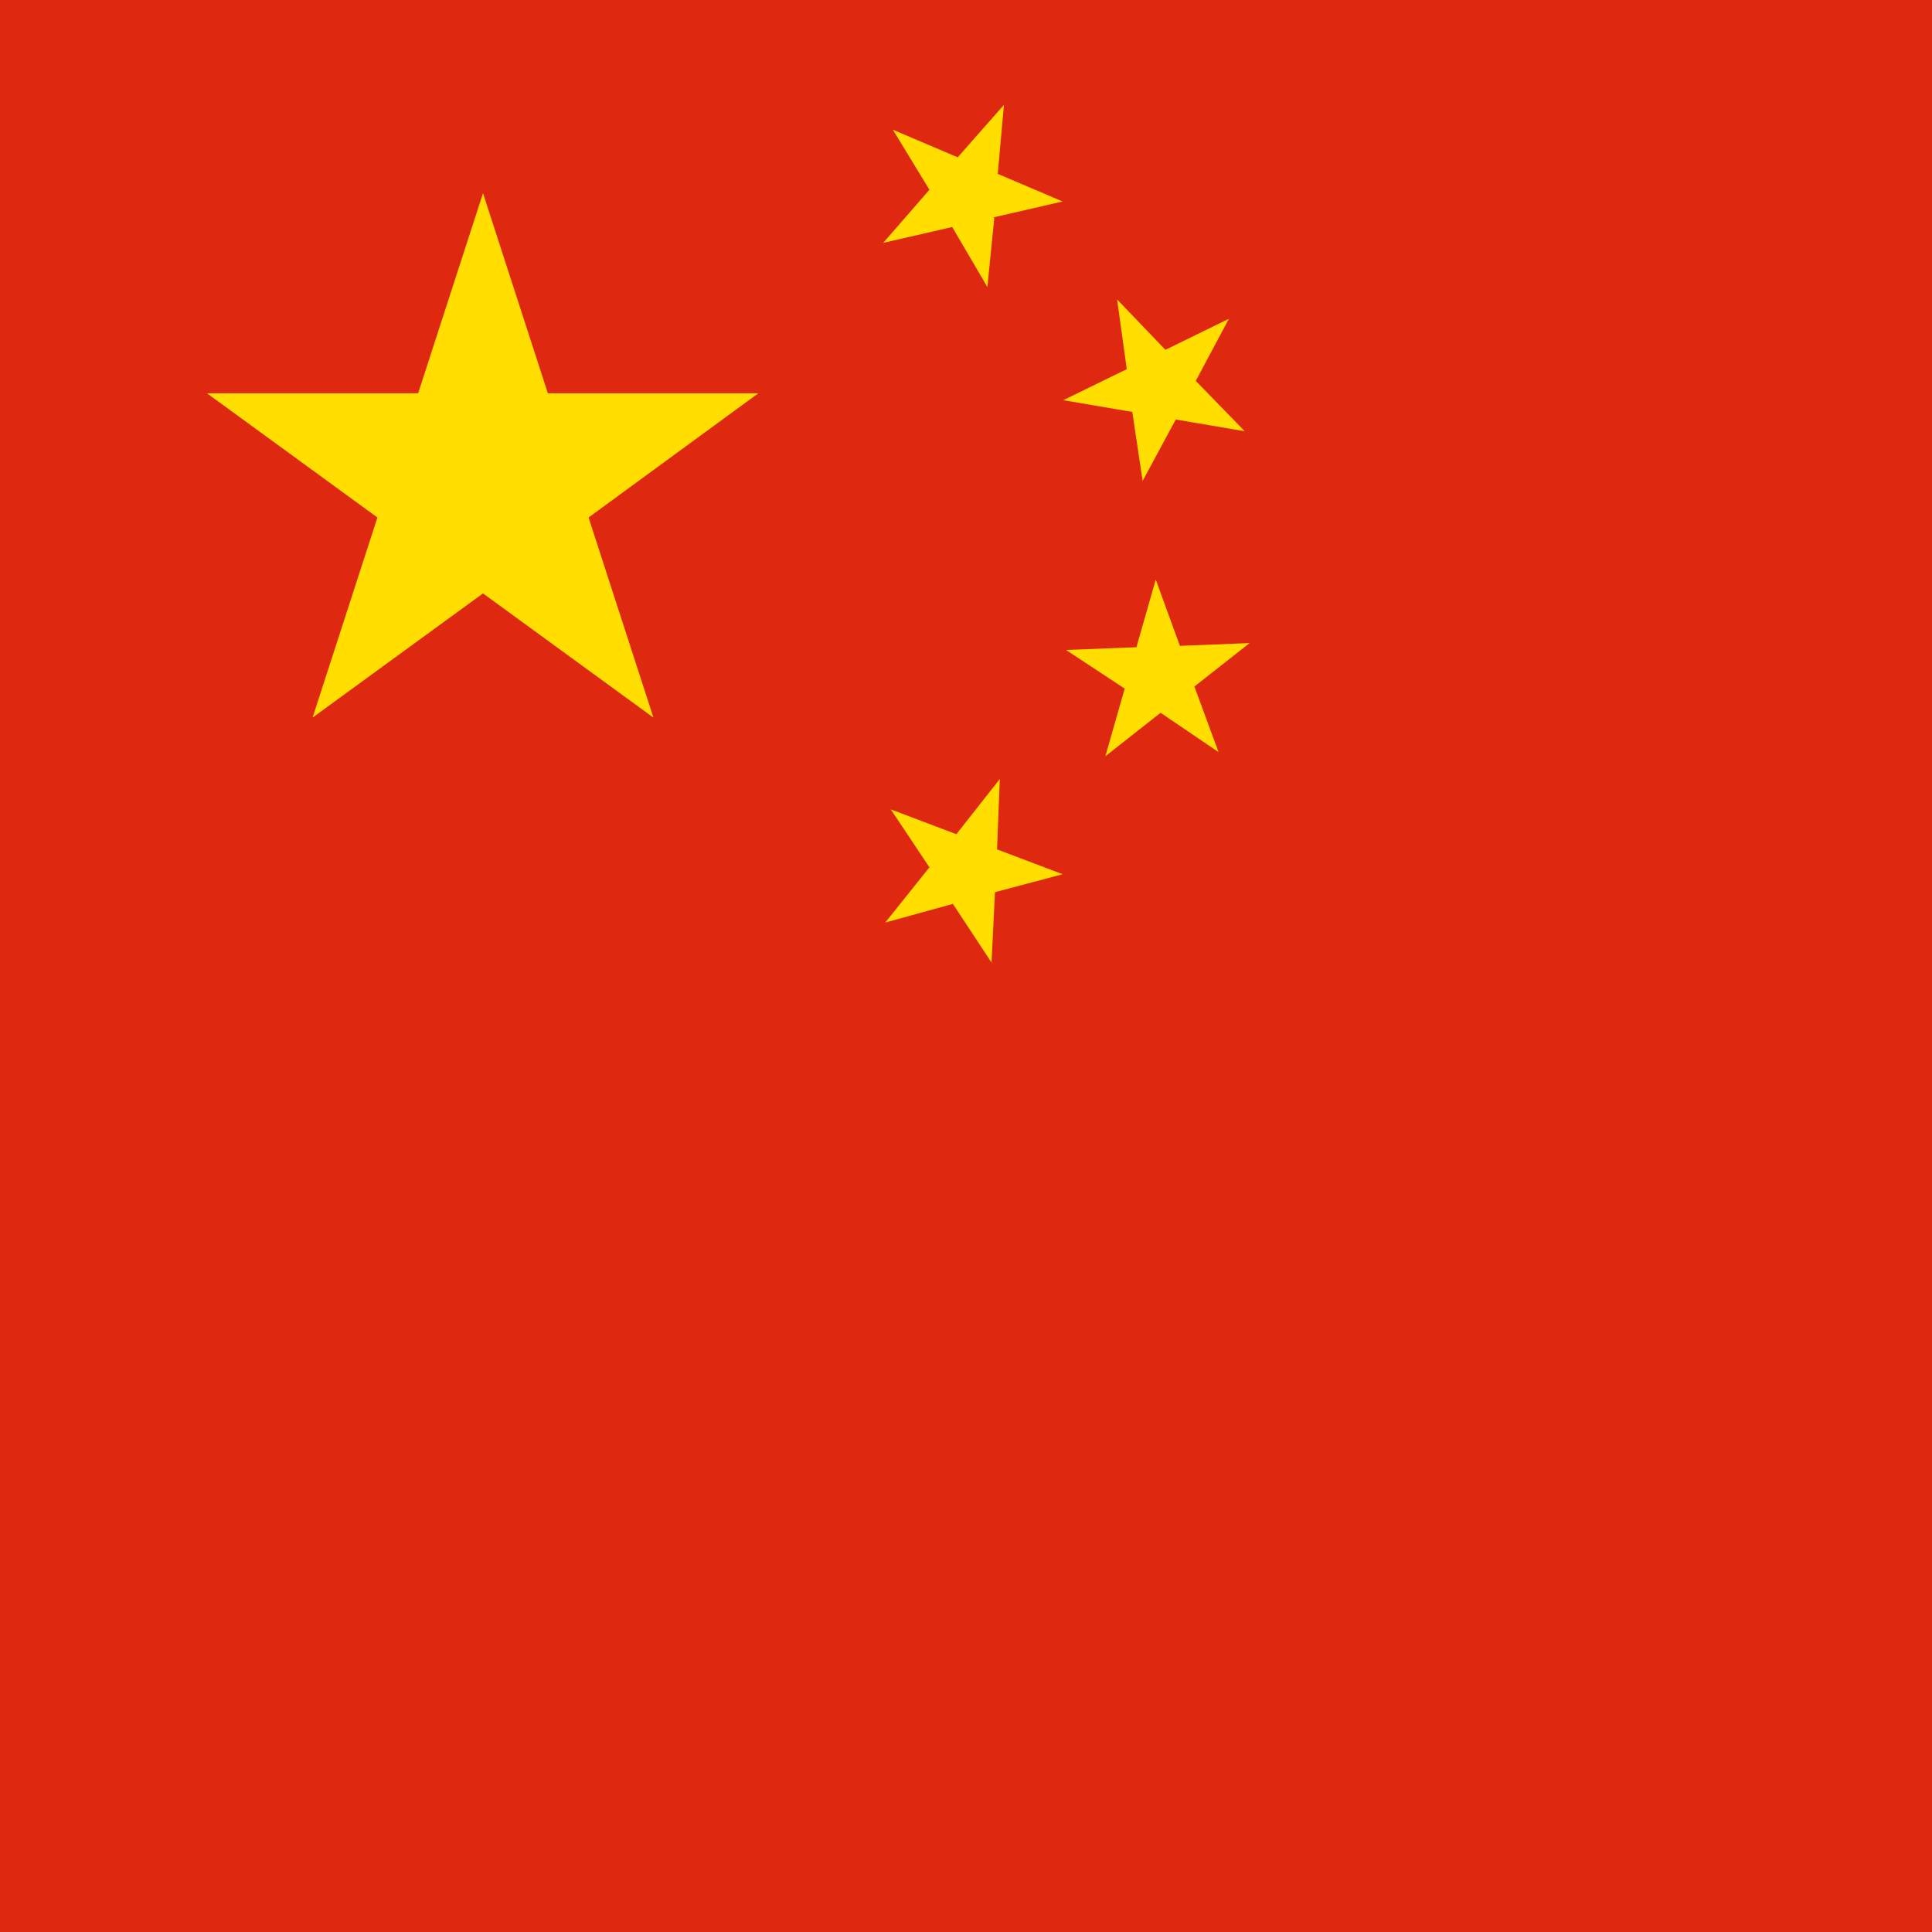
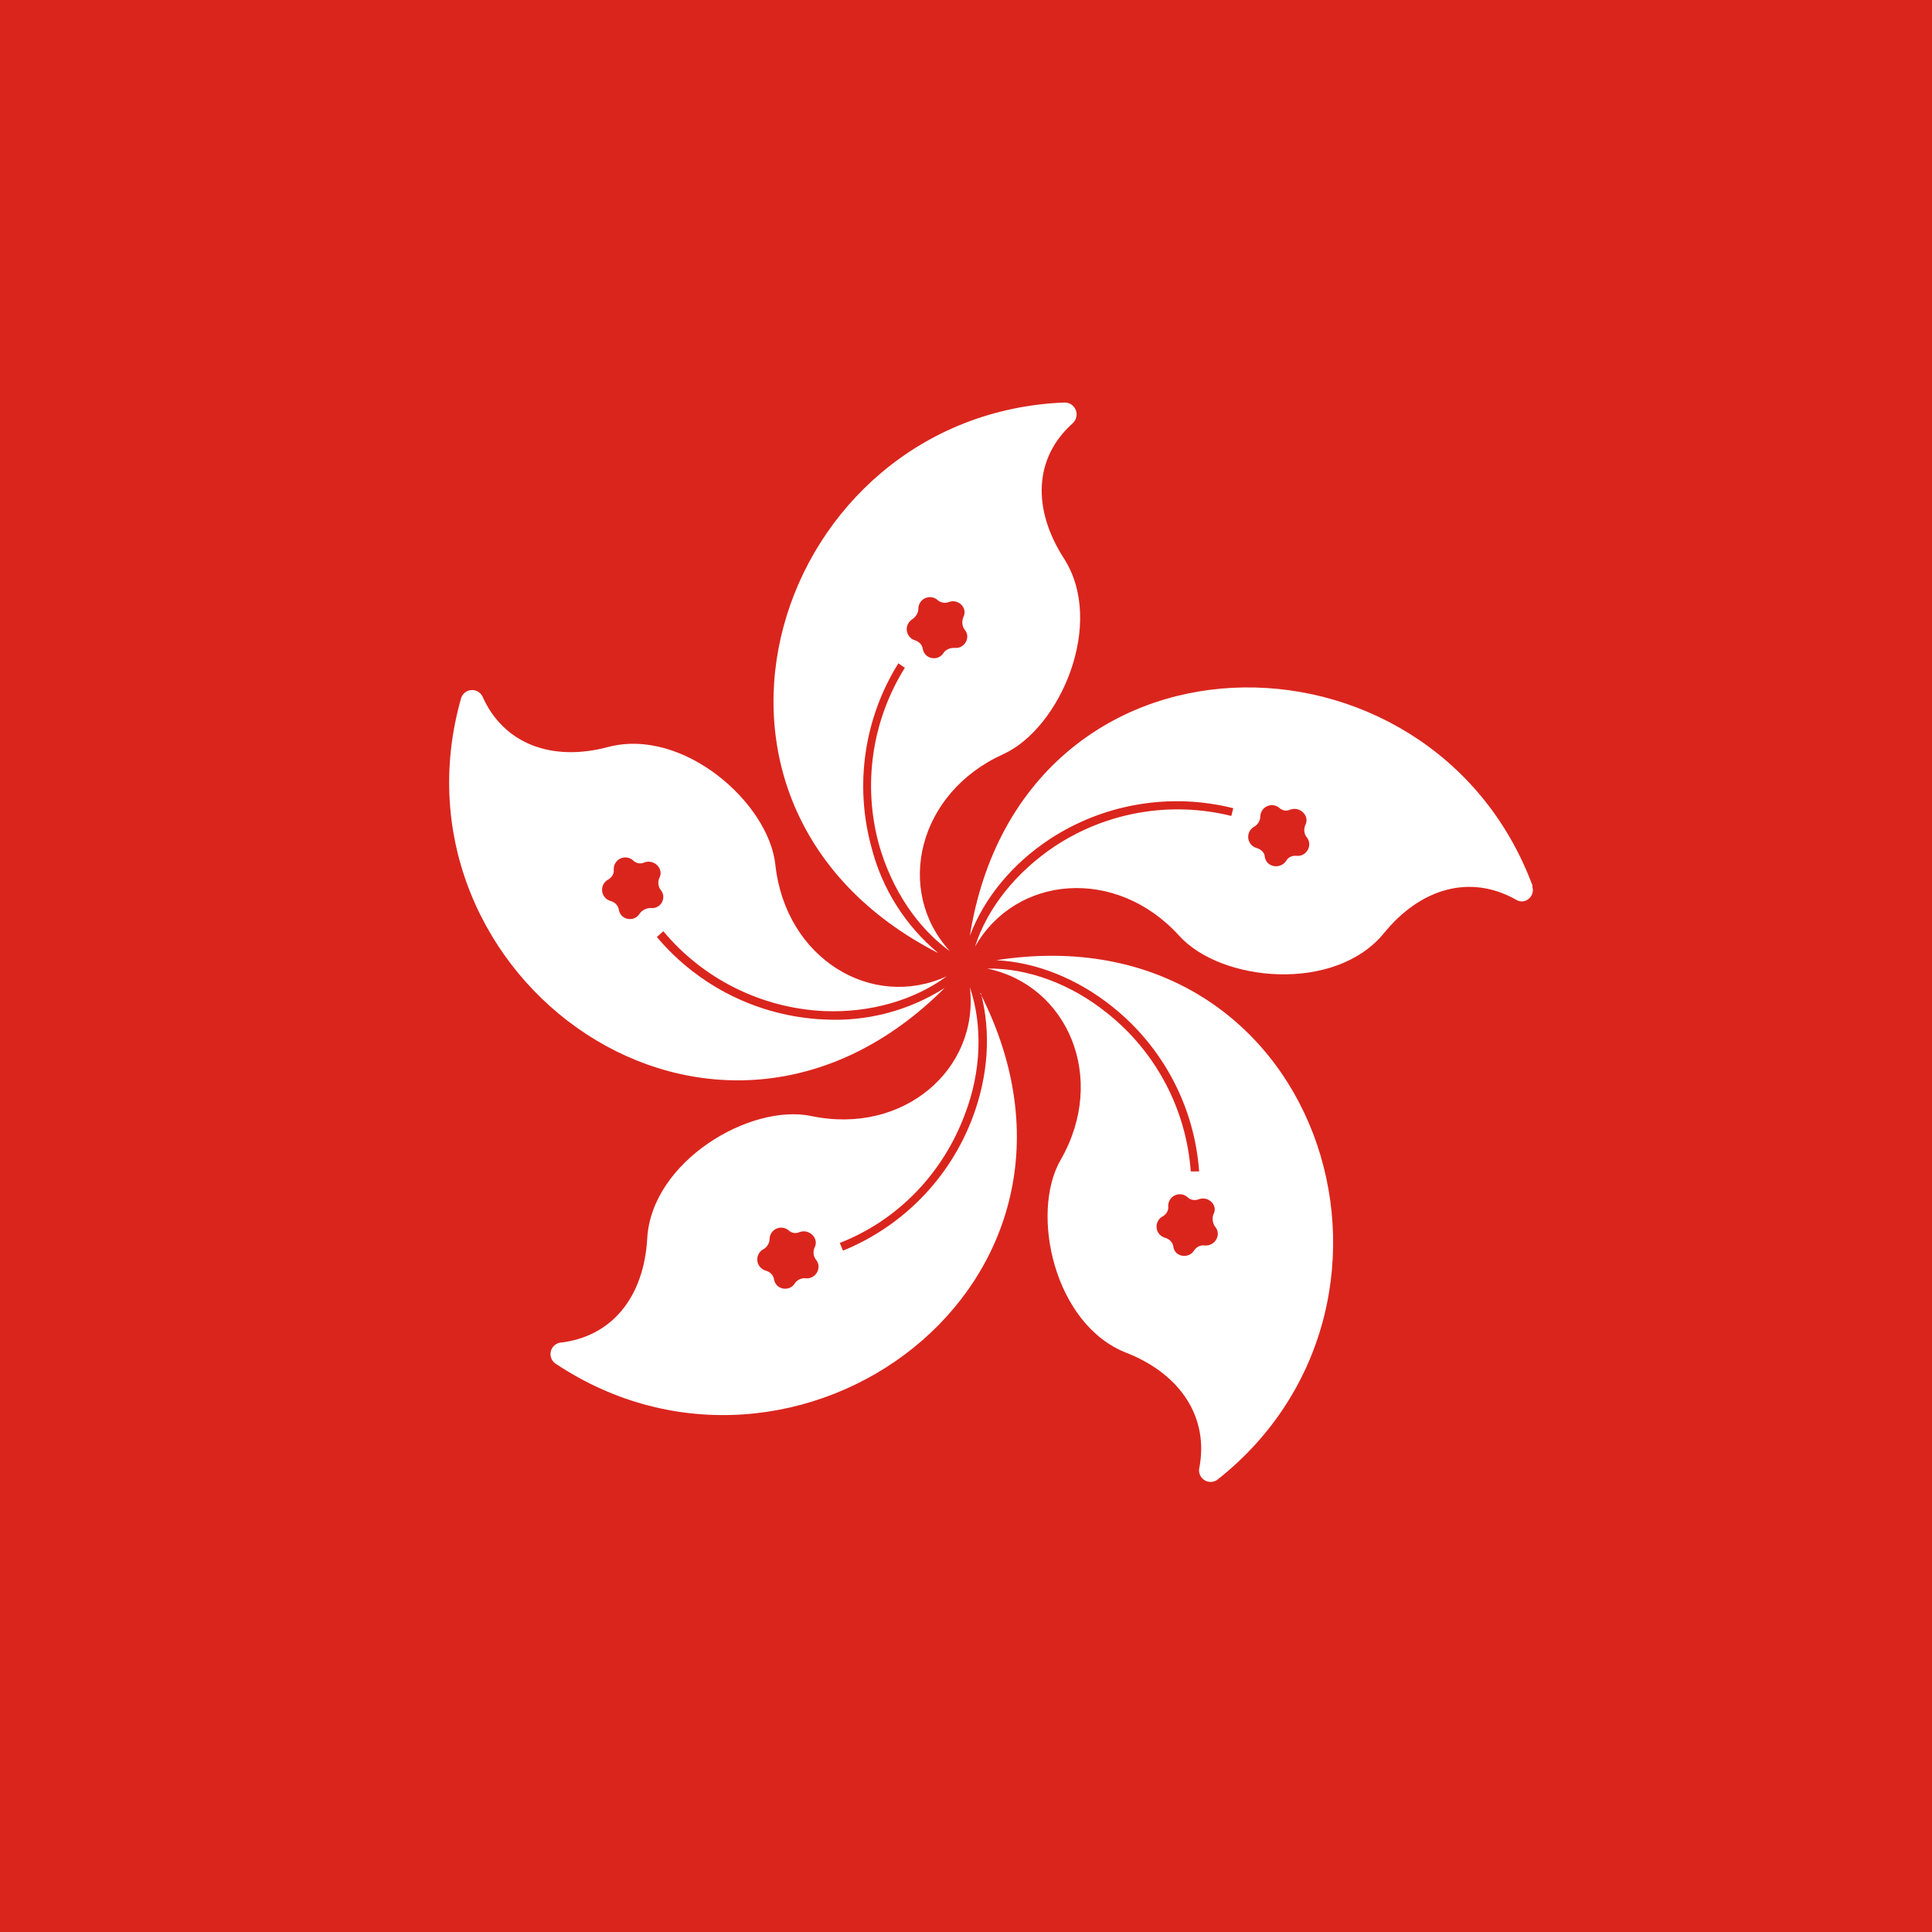
- <svg xmlns="http://www.w3.org/2000/svg" width="28" height="28" fill="none">
-   <defs />
-   <path fill="#DE2910" d="M28 0H0v28h28V0z" />
-   <path fill="#FFDE00" d="M8.53 7.5l2.46-1.8H7.94L7 2.8l-.94 2.9H3l2.47 1.8-.94 2.9L7 8.6l2.47 1.8-.94-2.9zM14.4 3.15l1-.23-.94-.4.09-1-.67.76-.94-.4.53.87-.67.77 1-.23.51.87.1-1zM17.04 6.08l1 .17-.71-.73.48-.9-.92.45-.7-.73.14 1.01-.92.45 1 .17.15 1 .48-.89zM17.31 9.95l.8-.63-1.01.04-.35-.96-.28.98-1.02.04.85.56-.28.98.8-.63.84.57-.35-.95zM14.42 12.93l.98-.26-.95-.36.04-1.02-.63.8-.95-.36.56.84-.64.8.98-.27.56.85.05-1.02z" />
+ <svg xmlns="http://www.w3.org/2000/svg" height="300" width="300" xml:space="preserve" viewBox="0 0 300 300" y="0" x="0" id="flags" version="1.1">
+   <g transform="translate(-4500)">
+     <path fill="#da251d" d="M4500 0h300v300h-300z" />
+   </g>
+   <g transform="translate(-4500)" fill="#fff">
+     <path d="M4665.2 86.7c-4.9-7.6-4.7-15.6 1.4-21 1.2-1.2.4-3.2-1.3-3.2-45 1.8-64.8 62.4-19.6 85.5a31.5 31.5 0 01-10.4-16.5 36 36 0 014.2-28.5l1 .7a34.6 34.6 0 00-4 27.5c2 7 6 12.9 11 16.5-8.6-9.4-5-24.6 8.3-30.6 8.8-4 15.9-20.3 9.4-30.4zm-17 13.9c-.6 0-1.3.2-1.7.8-.8 1.3-2.9 1-3.2-.6-.1-.7-.6-1.2-1.3-1.4a1.8 1.8 0 01-.4-3.2c.6-.4 1-1 1-1.7a1.8 1.8 0 012.9-1.4c.5.5 1.2.6 1.8.4 1.5-.6 3 .9 2.3 2.3-.3.7-.2 1.4.2 2 1 1.1 0 3-1.6 2.8z" />
+     <path d="M4738 137.6c-15.7-42.3-79.4-42.4-87.4 7.7 2.2-5.8 6.5-11.1 12.4-15a36 36 0 0128.5-4.8l-.3 1.2a34.6 34.6 0 00-27.4 4.7c-6 4-10.5 9.6-12.4 15.6 6.3-11.1 21.9-12.5 31.7-1.7 6.5 7.2 24.2 8.9 31.8-.4 5.7-7 13.4-9.2 20.5-5.2 1.4.9 3.1-.6 2.5-2.1zm-36.6-4.7c-.7-.1-1.4.2-1.7.8-.9 1.3-3 1-3.3-.6 0-.7-.6-1.2-1.2-1.4a1.8 1.8 0 01-.5-3.3c.6-.3 1-1 1-1.6a1.8 1.8 0 012.9-1.4c.5.5 1.2.6 1.8.3 1.5-.5 3 1 2.3 2.4-.3.6-.2 1.4.2 1.9 1 1.2 0 3-1.5 2.9z" />
+     <path d="M4654.7 149.1c6.1.3 12.5 2.8 18 7.2a36 36 0 0113.5 25.6h-1.3a34.6 34.6 0 00-13-24.6c-5.6-4.5-12.3-7-18.6-6.9 12.5 2.6 18.7 17 11.4 29.7-4.8 8.3-1 25.7 10.3 30 8.3 3.3 12.8 10 11.2 18a1.8 1.8 0 002.8 1.7c35.4-27.9 15.8-88.5-34.3-80.7zm32.4 44.3c-.7-.1-1.3.2-1.7.8-.8 1.3-3 1-3.2-.6-.1-.7-.6-1.2-1.3-1.4a1.8 1.8 0 01-.4-3.3c.6-.3 1-1 .9-1.6a1.8 1.8 0 013-1.4c.4.4 1.1.6 1.8.3 1.5-.5 3 1 2.2 2.4-.2.6-.1 1.4.3 1.9 1 1.2 0 3-1.6 2.9z" />
+     <path d="M4652.3 154.2c1.6 6 1.2 12.8-1.3 19.4a36 36 0 01-20.1 20.6l-.5-1.2c9-3.5 16-10.8 19.4-19.9 2.6-6.7 2.8-13.9.8-19.8 1.5 12.7-10.3 23-24.6 20-9.5-2-24.8 7-25.5 19-.5 9-5.4 15.3-13.6 16.2a1.8 1.8 0 00-.7 3.2c37.4 25 89-12.3 66-57.5zm-27.1 44.3c-.7-.1-1.4.2-1.8.8-.8 1.3-2.9 1-3.2-.6-.1-.7-.6-1.2-1.3-1.4a1.8 1.8 0 01-.4-3.3c.6-.3 1-1 1-1.6a1.8 1.8 0 012.9-1.4c.5.5 1.2.6 1.8.3 1.5-.5 3 1 2.3 2.4-.3.6-.2 1.4.2 1.9 1 1.2 0 3-1.5 2.9z" />
+     <path d="M4627.9 158.3a36 36 0 01-25.9-12.8l1-.9a34.6 34.6 0 0025 12.4c7.1.3 14-1.7 19-5.4-11.6 5.3-25-2.7-26.6-17.3-1-9.6-14.3-21.4-26-18.3-8.6 2.3-16.2-.4-19.5-7.9a1.8 1.8 0 00-3.3.3c-12.3 43.3 39.2 80.9 75.1 45a31.6 31.6 0 01-18.8 4.9zM4601 141c-.6 0-1.3.3-1.7.9-.8 1.3-2.9 1-3.2-.6-.1-.7-.6-1.2-1.3-1.4a1.8 1.8 0 01-.4-3.3c.6-.3 1-1 .9-1.6a1.8 1.8 0 013-1.4c.5.5 1.2.6 1.8.3 1.5-.5 3 1 2.3 2.4-.3.6-.2 1.4.2 1.9 1 1.2 0 3-1.6 2.8z" />
+   </g>
</svg>
